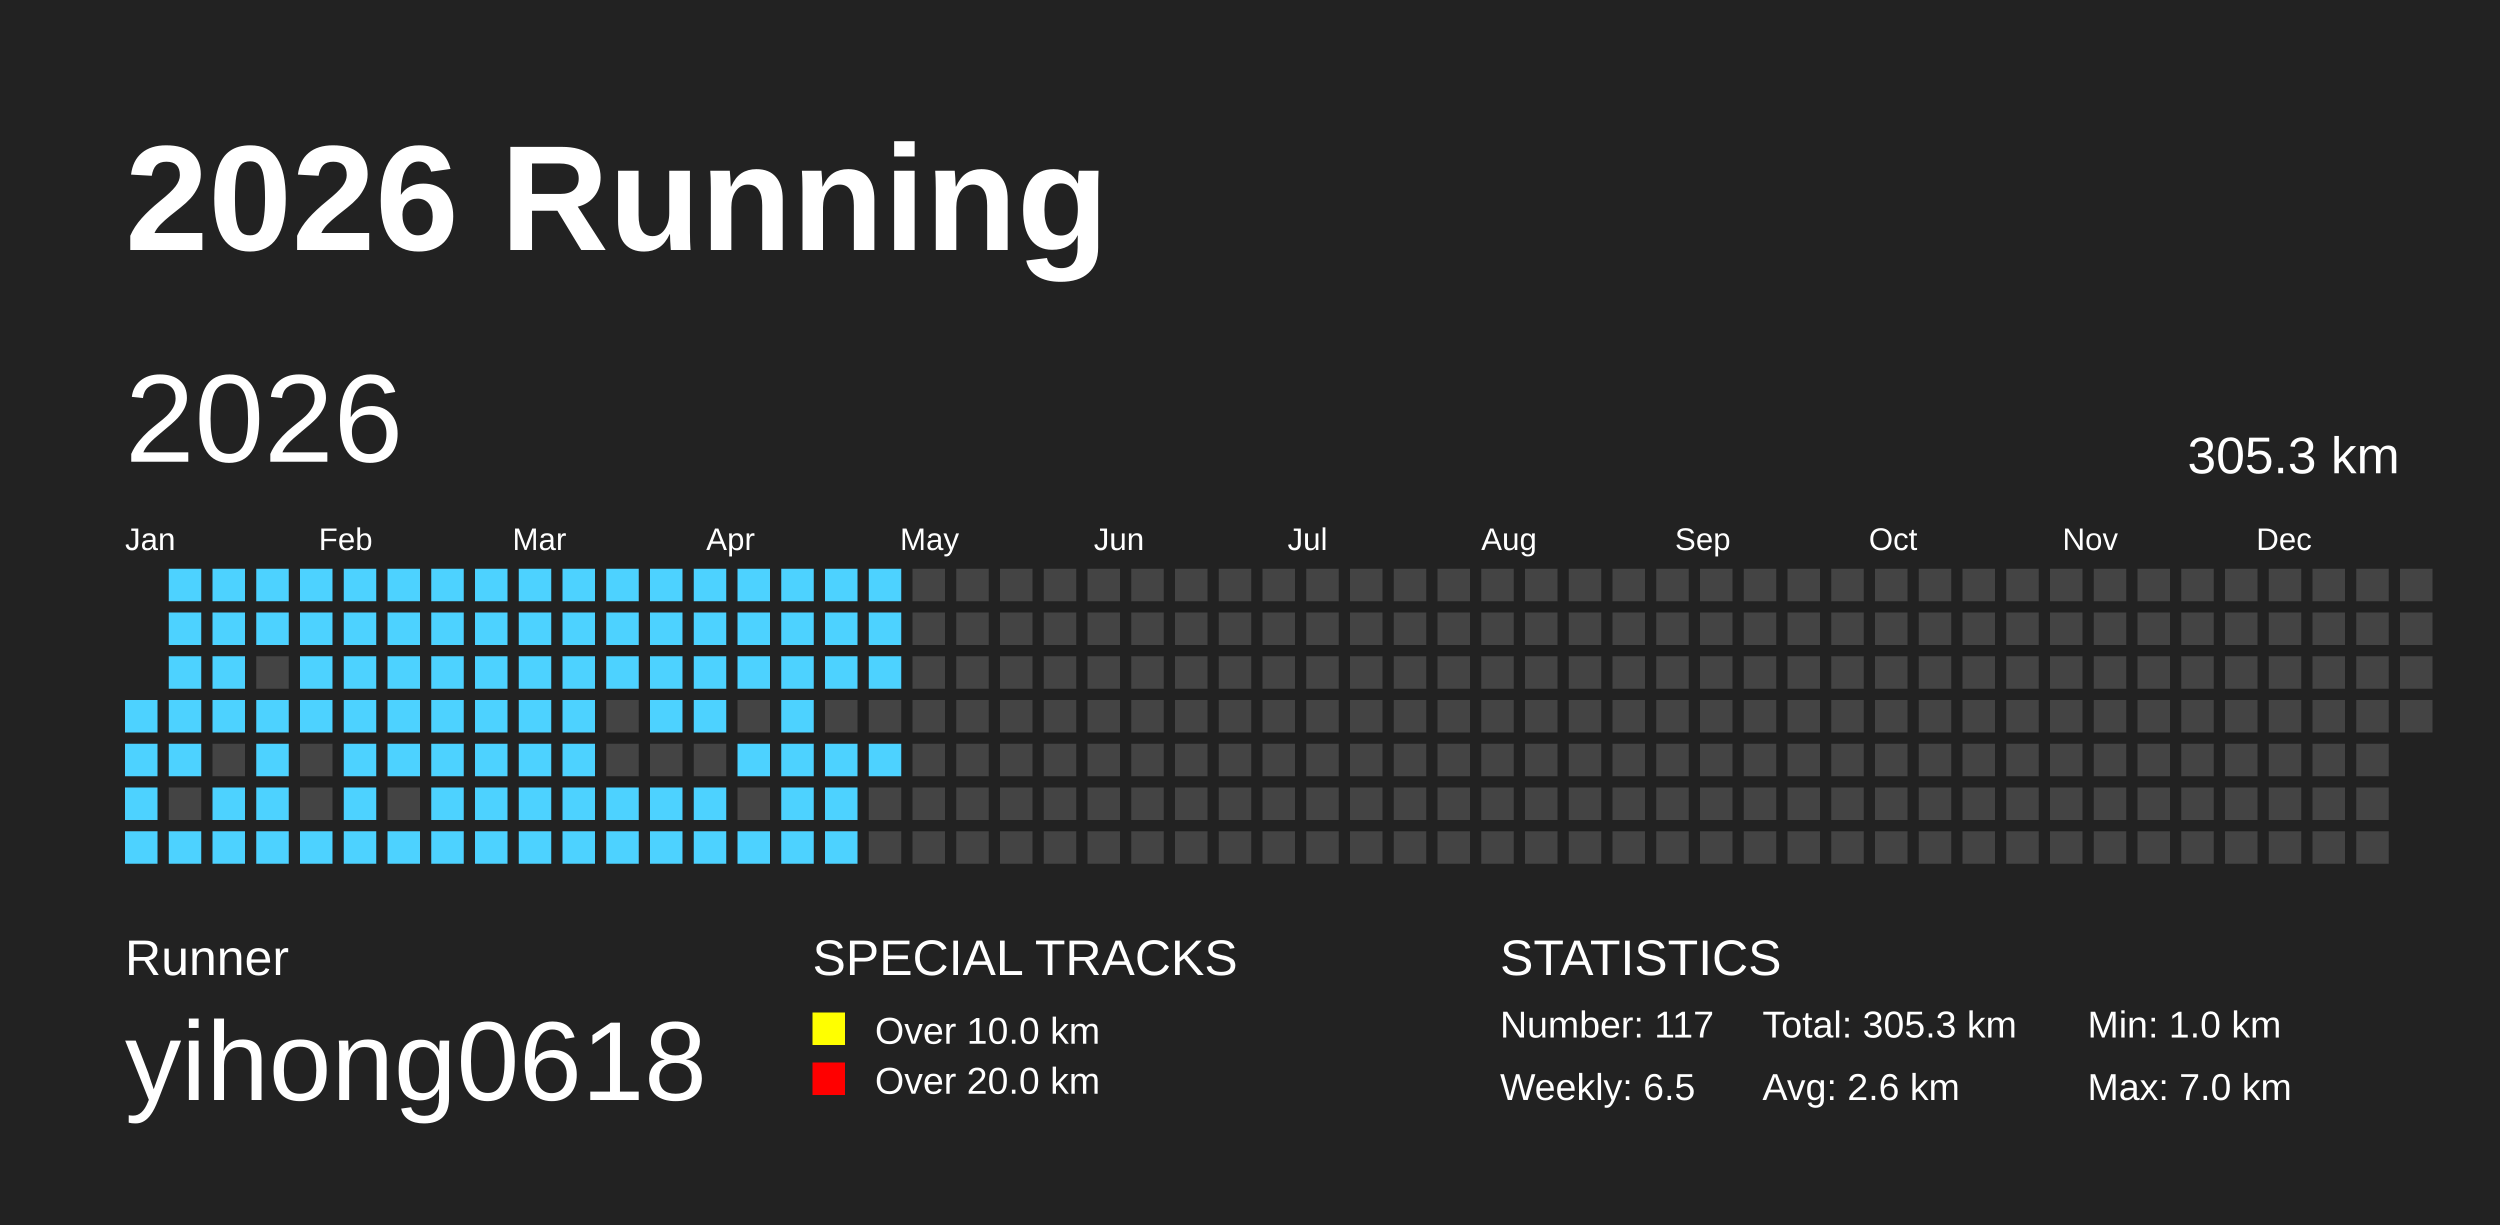
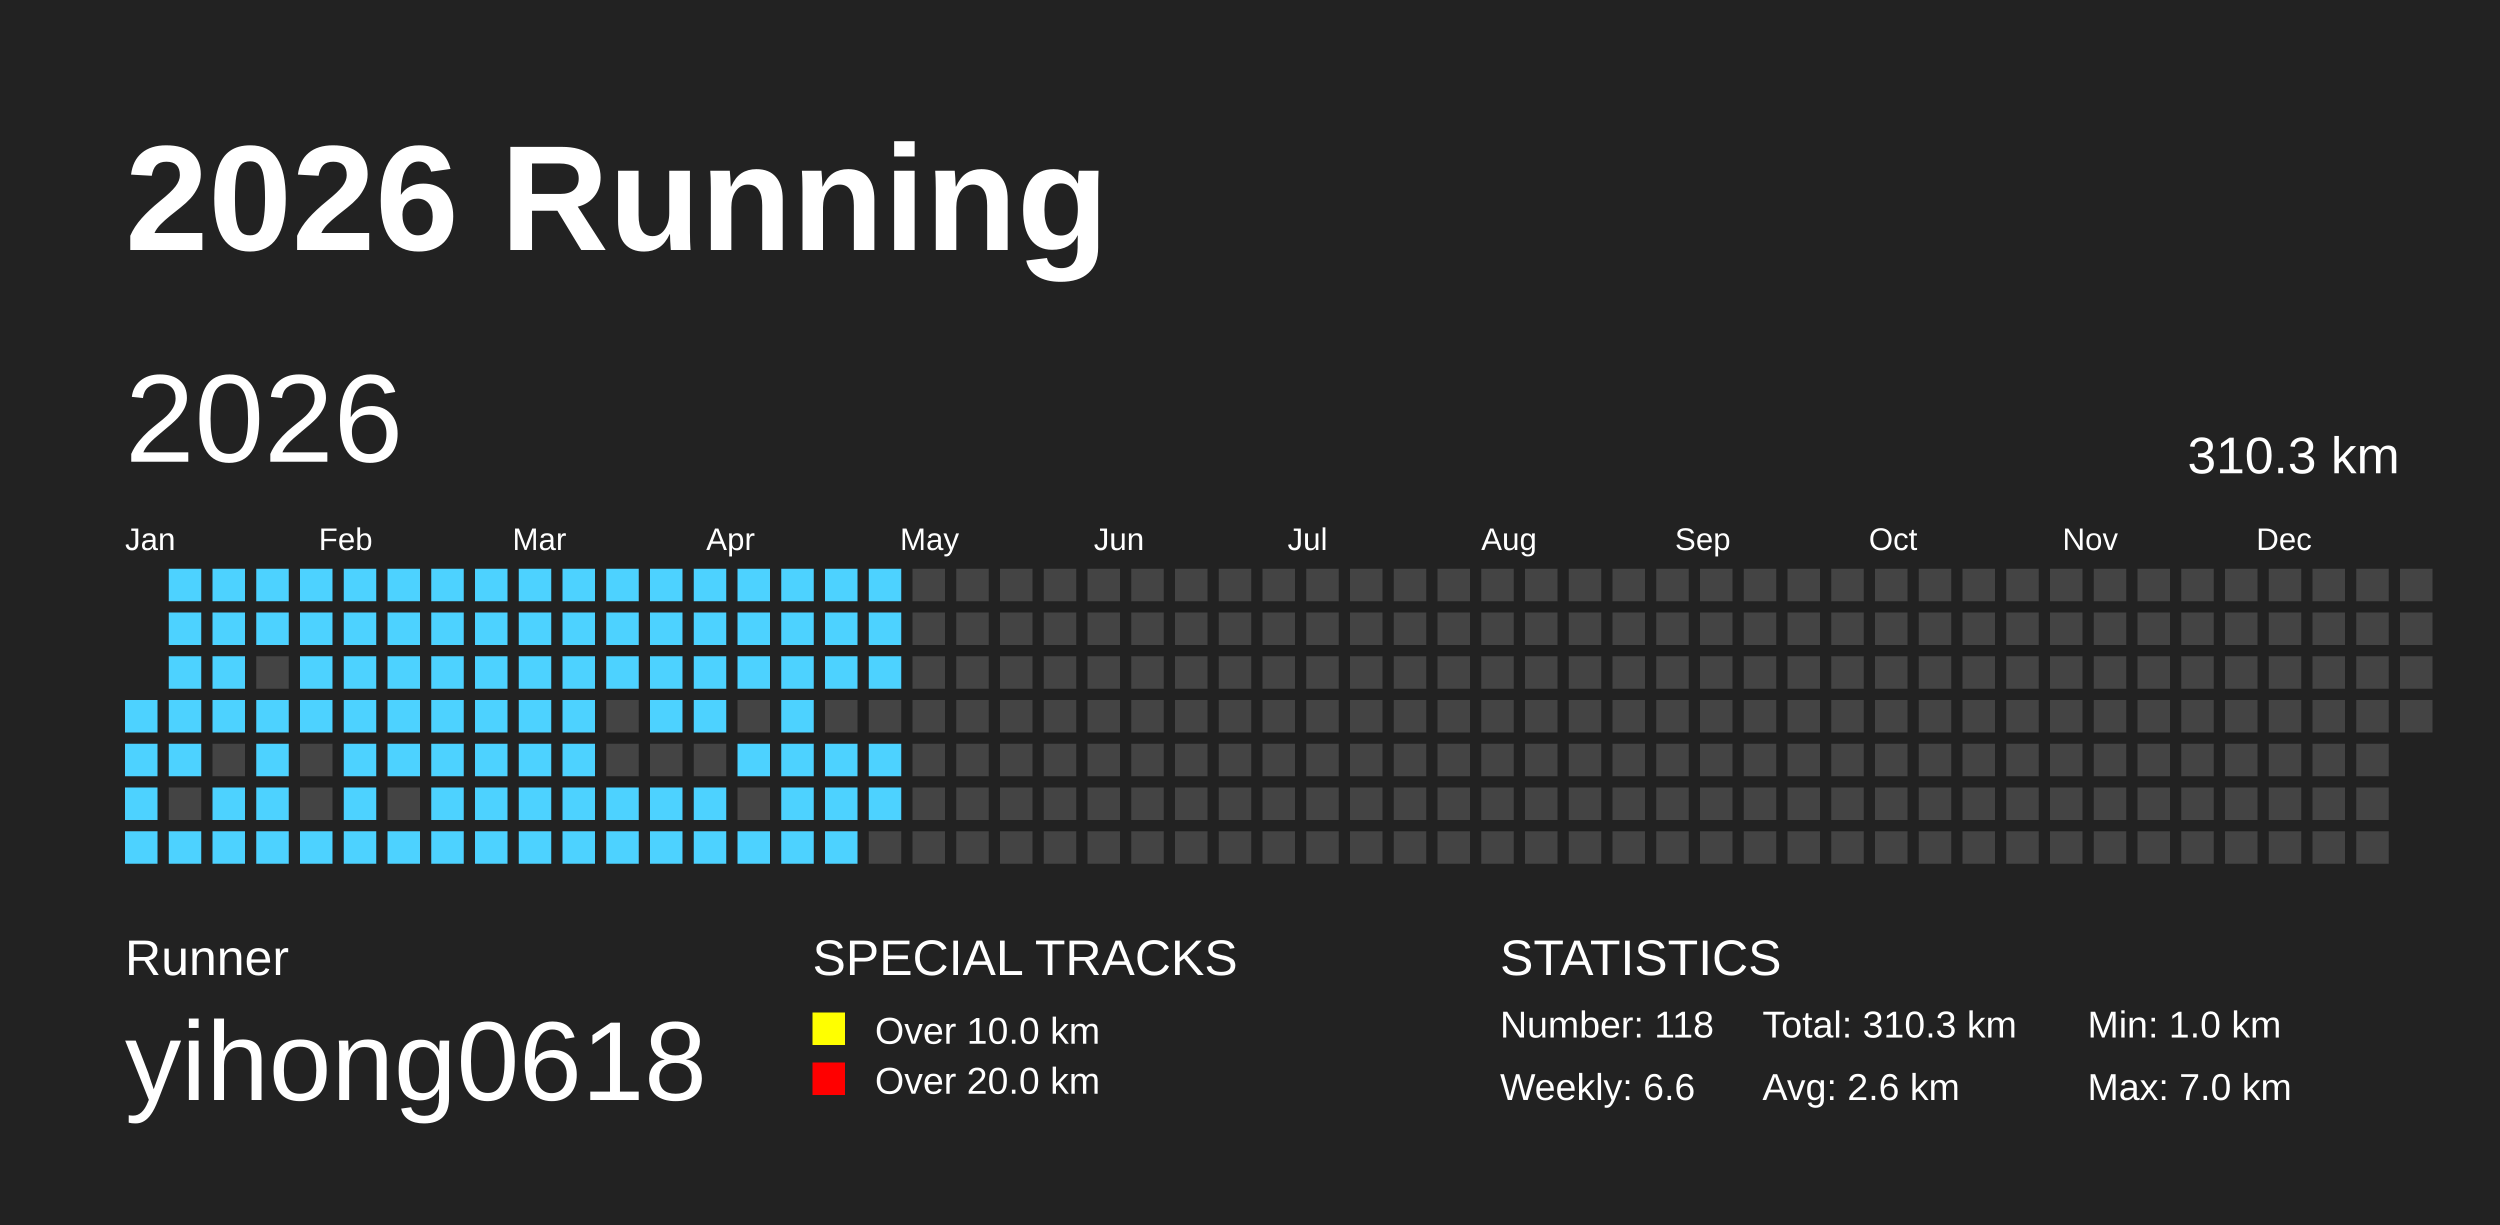
<svg xmlns="http://www.w3.org/2000/svg" baseProfile="full" height="98mm" version="1.1" viewBox="0,0,200,98" width="200mm">
  <defs />
  <rect fill="#222222" height="98" width="200" x="0" y="0" />
  <text fill="#FFFFFF" style="font-size:12px; font-family:Arial; font-weight:bold;" x="10" y="20">2026 Running</text>
  <text fill="#FFFFFF" style="font-size:4px; font-family:Arial" x="10" y="78">Runner</text>
  <text fill="#FFFFFF" style="font-size:9px; font-family:Arial" x="10" y="88">yihong0618</text>
  <text fill="#FFFFFF" style="font-size:4px; font-family:Arial" x="65" y="78">SPECIAL TRACKS</text>
  <rect fill="yellow" height="2.6" width="2.6" x="65" y="81" />
  <text fill="#FFFFFF" style="font-size:3px; font-family:Arial" x="70" y="83.5">Over 10.0 km</text>
  <rect fill="red" height="2.6" width="2.6" x="65" y="85" />
  <text fill="#FFFFFF" style="font-size:3px; font-family:Arial" x="70" y="87.5">Over 20.0 km</text>
  <text fill="#FFFFFF" style="font-size:4px; font-family:Arial" x="120" y="78">STATISTICS</text>
-   <text fill="#FFFFFF" style="font-size:3px; font-family:Arial" x="120" y="83">Number: 117</text>
-   <text fill="#FFFFFF" style="font-size:3px; font-family:Arial" x="120" y="88">Weekly: 6.5</text>
-   <text fill="#FFFFFF" style="font-size:3px; font-family:Arial" x="141" y="83">Total: 305.3 km</text>
+   <text fill="#FFFFFF" style="font-size:3px; font-family:Arial" x="120" y="83">Number: 118</text>
+   <text fill="#FFFFFF" style="font-size:3px; font-family:Arial" x="120" y="88">Weekly: 6.6</text>
+   <text fill="#FFFFFF" style="font-size:3px; font-family:Arial" x="141" y="83">Total: 310.3 km</text>
  <text fill="#FFFFFF" style="font-size:3px; font-family:Arial" x="141" y="88">Avg: 2.6 km</text>
  <text fill="#FFFFFF" style="font-size:3px; font-family:Arial" x="167" y="83">Min: 1.0 km</text>
  <text fill="#FFFFFF" style="font-size:3px; font-family:Arial" x="167" y="88">Max: 7.0 km</text>
  <text dominant-baseline="hanging" fill="#FFFFFF" style="font-size:10.0px; font-family:Arial;" x="10" y="30">2026</text>
-   <text dominant-baseline="hanging" fill="#FFFFFF" style="font-size:4.125px; font-family:Arial;" x="175" y="35">305.3 km</text>
+   <text dominant-baseline="hanging" fill="#FFFFFF" style="font-size:4.125px; font-family:Arial;" x="175" y="35">310.3 km</text>
  <text fill="#FFFFFF" style="font-size:2.5px; font-family:Arial" x="10.0" y="44">Jan</text>
  <text fill="#FFFFFF" style="font-size:2.5px; font-family:Arial" x="25.5" y="44">Feb</text>
  <text fill="#FFFFFF" style="font-size:2.5px; font-family:Arial" x="41.0" y="44">Mar</text>
  <text fill="#FFFFFF" style="font-size:2.5px; font-family:Arial" x="56.5" y="44">Apr</text>
  <text fill="#FFFFFF" style="font-size:2.5px; font-family:Arial" x="72.0" y="44">May</text>
  <text fill="#FFFFFF" style="font-size:2.5px; font-family:Arial" x="87.5" y="44">Jun</text>
  <text fill="#FFFFFF" style="font-size:2.5px; font-family:Arial" x="103.0" y="44">Jul</text>
  <text fill="#FFFFFF" style="font-size:2.5px; font-family:Arial" x="118.5" y="44">Aug</text>
  <text fill="#FFFFFF" style="font-size:2.5px; font-family:Arial" x="134.0" y="44">Sep</text>
  <text fill="#FFFFFF" style="font-size:2.5px; font-family:Arial" x="149.5" y="44">Oct</text>
  <text fill="#FFFFFF" style="font-size:2.5px; font-family:Arial" x="165.0" y="44">Nov</text>
  <text fill="#FFFFFF" style="font-size:2.5px; font-family:Arial" x="180.5" y="44">Dec</text>
  <rect fill="#4DD2FF" height="2.6" width="2.6" x="10.0" y="56.0" />
  <rect fill="#4DD2FF" height="2.6" width="2.6" x="10.0" y="59.5" />
  <rect fill="#4DD2FF" height="2.6" width="2.6" x="10.0" y="63.0" />
  <rect fill="#4DD2FF" height="2.6" width="2.6" x="10.0" y="66.5" />
  <rect fill="#4DD2FF" height="2.6" width="2.6" x="13.5" y="45.5" />
  <rect fill="#4DD2FF" height="2.6" width="2.6" x="13.5" y="49.0" />
  <rect fill="#4DD2FF" height="2.6" width="2.6" x="13.5" y="52.5" />
  <rect fill="#4DD2FF" height="2.6" width="2.6" x="13.5" y="56.0" />
  <rect fill="#4DD2FF" height="2.6" width="2.6" x="13.5" y="59.5" />
  <rect fill="#444444" height="2.6" width="2.6" x="13.5" y="63.0" />
  <rect fill="#4DD2FF" height="2.6" width="2.6" x="13.5" y="66.5" />
  <rect fill="#4DD2FF" height="2.6" width="2.6" x="17.0" y="45.5" />
  <rect fill="#4DD2FF" height="2.6" width="2.6" x="17.0" y="49.0" />
  <rect fill="#4DD2FF" height="2.6" width="2.6" x="17.0" y="52.5" />
  <rect fill="#4DD2FF" height="2.6" width="2.6" x="17.0" y="56.0" />
  <rect fill="#444444" height="2.6" width="2.6" x="17.0" y="59.5" />
  <rect fill="#4DD2FF" height="2.6" width="2.6" x="17.0" y="63.0" />
  <rect fill="#4DD2FF" height="2.6" width="2.6" x="17.0" y="66.5" />
  <rect fill="#4DD2FF" height="2.6" width="2.6" x="20.5" y="45.5" />
  <rect fill="#4DD2FF" height="2.6" width="2.6" x="20.5" y="49.0" />
  <rect fill="#444444" height="2.6" width="2.6" x="20.5" y="52.5" />
  <rect fill="#4DD2FF" height="2.6" width="2.6" x="20.5" y="56.0" />
  <rect fill="#4DD2FF" height="2.6" width="2.6" x="20.5" y="59.5" />
  <rect fill="#4DD2FF" height="2.6" width="2.6" x="20.5" y="63.0" />
  <rect fill="#4DD2FF" height="2.6" width="2.6" x="20.5" y="66.5" />
  <rect fill="#4DD2FF" height="2.6" width="2.6" x="24.0" y="45.5" />
  <rect fill="#4DD2FF" height="2.6" width="2.6" x="24.0" y="49.0" />
  <rect fill="#4DD2FF" height="2.6" width="2.6" x="24.0" y="52.5" />
  <rect fill="#4DD2FF" height="2.6" width="2.6" x="24.0" y="56.0" />
  <rect fill="#444444" height="2.6" width="2.6" x="24.0" y="59.5" />
  <rect fill="#444444" height="2.6" width="2.6" x="24.0" y="63.0" />
  <rect fill="#4DD2FF" height="2.6" width="2.6" x="24.0" y="66.5" />
  <rect fill="#4DD2FF" height="2.6" width="2.6" x="27.5" y="45.5" />
  <rect fill="#4DD2FF" height="2.6" width="2.6" x="27.5" y="49.0" />
  <rect fill="#4DD2FF" height="2.6" width="2.6" x="27.5" y="52.5" />
  <rect fill="#4DD2FF" height="2.6" width="2.6" x="27.5" y="56.0" />
  <rect fill="#4DD2FF" height="2.6" width="2.6" x="27.5" y="59.5" />
  <rect fill="#4DD2FF" height="2.6" width="2.6" x="27.5" y="63.0" />
  <rect fill="#4DD2FF" height="2.6" width="2.6" x="27.5" y="66.5" />
  <rect fill="#4DD2FF" height="2.6" width="2.6" x="31.0" y="45.5" />
  <rect fill="#4DD2FF" height="2.6" width="2.6" x="31.0" y="49.0" />
  <rect fill="#4DD2FF" height="2.6" width="2.6" x="31.0" y="52.5" />
  <rect fill="#4DD2FF" height="2.6" width="2.6" x="31.0" y="56.0" />
  <rect fill="#4DD2FF" height="2.6" width="2.6" x="31.0" y="59.5" />
  <rect fill="#444444" height="2.6" width="2.6" x="31.0" y="63.0" />
  <rect fill="#4DD2FF" height="2.6" width="2.6" x="31.0" y="66.5" />
  <rect fill="#4DD2FF" height="2.6" width="2.6" x="34.5" y="45.5" />
  <rect fill="#4DD2FF" height="2.6" width="2.6" x="34.5" y="49.0" />
  <rect fill="#4DD2FF" height="2.6" width="2.6" x="34.5" y="52.5" />
  <rect fill="#4DD2FF" height="2.6" width="2.6" x="34.5" y="56.0" />
  <rect fill="#4DD2FF" height="2.6" width="2.6" x="34.5" y="59.5" />
  <rect fill="#4DD2FF" height="2.6" width="2.6" x="34.5" y="63.0" />
  <rect fill="#4DD2FF" height="2.6" width="2.6" x="34.5" y="66.5" />
  <rect fill="#4DD2FF" height="2.6" width="2.6" x="38.0" y="45.5" />
  <rect fill="#4DD2FF" height="2.6" width="2.6" x="38.0" y="49.0" />
  <rect fill="#4DD2FF" height="2.6" width="2.6" x="38.0" y="52.5" />
  <rect fill="#4DD2FF" height="2.6" width="2.6" x="38.0" y="56.0" />
  <rect fill="#4DD2FF" height="2.6" width="2.6" x="38.0" y="59.5" />
  <rect fill="#4DD2FF" height="2.6" width="2.6" x="38.0" y="63.0" />
  <rect fill="#4DD2FF" height="2.6" width="2.6" x="38.0" y="66.5" />
  <rect fill="#4DD2FF" height="2.6" width="2.6" x="41.5" y="45.5" />
  <rect fill="#4DD2FF" height="2.6" width="2.6" x="41.5" y="49.0" />
  <rect fill="#4DD2FF" height="2.6" width="2.6" x="41.5" y="52.5" />
  <rect fill="#4DD2FF" height="2.6" width="2.6" x="41.5" y="56.0" />
  <rect fill="#4DD2FF" height="2.6" width="2.6" x="41.5" y="59.5" />
  <rect fill="#4DD2FF" height="2.6" width="2.6" x="41.5" y="63.0" />
  <rect fill="#4DD2FF" height="2.6" width="2.6" x="41.5" y="66.5" />
  <rect fill="#4DD2FF" height="2.6" width="2.6" x="45.0" y="45.5" />
  <rect fill="#4DD2FF" height="2.6" width="2.6" x="45.0" y="49.0" />
  <rect fill="#4DD2FF" height="2.6" width="2.6" x="45.0" y="52.5" />
  <rect fill="#4DD2FF" height="2.6" width="2.6" x="45.0" y="56.0" />
  <rect fill="#4DD2FF" height="2.6" width="2.6" x="45.0" y="59.5" />
  <rect fill="#4DD2FF" height="2.6" width="2.6" x="45.0" y="63.0" />
  <rect fill="#4DD2FF" height="2.6" width="2.6" x="45.0" y="66.5" />
  <rect fill="#4DD2FF" height="2.6" width="2.6" x="48.5" y="45.5" />
  <rect fill="#4DD2FF" height="2.6" width="2.6" x="48.5" y="49.0" />
  <rect fill="#4DD2FF" height="2.6" width="2.6" x="48.5" y="52.5" />
  <rect fill="#444444" height="2.6" width="2.6" x="48.5" y="56.0" />
  <rect fill="#444444" height="2.6" width="2.6" x="48.5" y="59.5" />
  <rect fill="#4DD2FF" height="2.6" width="2.6" x="48.5" y="63.0" />
  <rect fill="#4DD2FF" height="2.6" width="2.6" x="48.5" y="66.5" />
  <rect fill="#4DD2FF" height="2.6" width="2.6" x="52.0" y="45.5" />
  <rect fill="#4DD2FF" height="2.6" width="2.6" x="52.0" y="49.0" />
  <rect fill="#4DD2FF" height="2.6" width="2.6" x="52.0" y="52.5" />
  <rect fill="#4DD2FF" height="2.6" width="2.6" x="52.0" y="56.0" />
  <rect fill="#444444" height="2.6" width="2.6" x="52.0" y="59.5" />
  <rect fill="#4DD2FF" height="2.6" width="2.6" x="52.0" y="63.0" />
  <rect fill="#4DD2FF" height="2.6" width="2.6" x="52.0" y="66.5" />
  <rect fill="#4DD2FF" height="2.6" width="2.6" x="55.5" y="45.5" />
  <rect fill="#4DD2FF" height="2.6" width="2.6" x="55.5" y="49.0" />
  <rect fill="#4DD2FF" height="2.6" width="2.6" x="55.5" y="52.5" />
  <rect fill="#4DD2FF" height="2.6" width="2.6" x="55.5" y="56.0" />
  <rect fill="#444444" height="2.6" width="2.6" x="55.5" y="59.5" />
  <rect fill="#4DD2FF" height="2.6" width="2.6" x="55.5" y="63.0" />
  <rect fill="#4DD2FF" height="2.6" width="2.6" x="55.5" y="66.5" />
  <rect fill="#4DD2FF" height="2.6" width="2.6" x="59.0" y="45.5" />
  <rect fill="#4DD2FF" height="2.6" width="2.6" x="59.0" y="49.0" />
  <rect fill="#4DD2FF" height="2.6" width="2.6" x="59.0" y="52.5" />
  <rect fill="#444444" height="2.6" width="2.6" x="59.0" y="56.0" />
  <rect fill="#4DD2FF" height="2.6" width="2.6" x="59.0" y="59.5" />
  <rect fill="#444444" height="2.6" width="2.6" x="59.0" y="63.0" />
  <rect fill="#4DD2FF" height="2.6" width="2.6" x="59.0" y="66.5" />
  <rect fill="#4DD2FF" height="2.6" width="2.6" x="62.5" y="45.5" />
  <rect fill="#4DD2FF" height="2.6" width="2.6" x="62.5" y="49.0" />
  <rect fill="#4DD2FF" height="2.6" width="2.6" x="62.5" y="52.5" />
  <rect fill="#4DD2FF" height="2.6" width="2.6" x="62.5" y="56.0" />
  <rect fill="#4DD2FF" height="2.6" width="2.6" x="62.5" y="59.5" />
  <rect fill="#4DD2FF" height="2.6" width="2.6" x="62.5" y="63.0" />
  <rect fill="#4DD2FF" height="2.6" width="2.6" x="62.5" y="66.5" />
  <rect fill="#4DD2FF" height="2.6" width="2.6" x="66.0" y="45.5" />
  <rect fill="#4DD2FF" height="2.6" width="2.6" x="66.0" y="49.0" />
  <rect fill="#4DD2FF" height="2.6" width="2.6" x="66.0" y="52.5" />
  <rect fill="#444444" height="2.6" width="2.6" x="66.0" y="56.0" />
  <rect fill="#4DD2FF" height="2.6" width="2.6" x="66.0" y="59.5" />
  <rect fill="#4DD2FF" height="2.6" width="2.6" x="66.0" y="63.0" />
  <rect fill="#4DD2FF" height="2.6" width="2.6" x="66.0" y="66.5" />
  <rect fill="#4DD2FF" height="2.6" width="2.6" x="69.5" y="45.5" />
  <rect fill="#4DD2FF" height="2.6" width="2.6" x="69.5" y="49.0" />
  <rect fill="#4DD2FF" height="2.6" width="2.6" x="69.5" y="52.5" />
  <rect fill="#444444" height="2.6" width="2.6" x="69.5" y="56.0" />
  <rect fill="#4DD2FF" height="2.6" width="2.6" x="69.5" y="59.5" />
-   <rect fill="#444444" height="2.6" width="2.6" x="69.5" y="63.0" />
+   <rect fill="#4DD2FF" height="2.6" width="2.6" x="69.5" y="63.0" />
  <rect fill="#444444" height="2.6" width="2.6" x="69.5" y="66.5" />
  <rect fill="#444444" height="2.6" width="2.6" x="73.0" y="45.5" />
  <rect fill="#444444" height="2.6" width="2.6" x="73.0" y="49.0" />
  <rect fill="#444444" height="2.6" width="2.6" x="73.0" y="52.5" />
  <rect fill="#444444" height="2.6" width="2.6" x="73.0" y="56.0" />
  <rect fill="#444444" height="2.6" width="2.6" x="73.0" y="59.5" />
  <rect fill="#444444" height="2.6" width="2.6" x="73.0" y="63.0" />
  <rect fill="#444444" height="2.6" width="2.6" x="73.0" y="66.5" />
  <rect fill="#444444" height="2.6" width="2.6" x="76.5" y="45.5" />
  <rect fill="#444444" height="2.6" width="2.6" x="76.5" y="49.0" />
  <rect fill="#444444" height="2.6" width="2.6" x="76.5" y="52.5" />
  <rect fill="#444444" height="2.6" width="2.6" x="76.5" y="56.0" />
  <rect fill="#444444" height="2.6" width="2.6" x="76.5" y="59.5" />
  <rect fill="#444444" height="2.6" width="2.6" x="76.5" y="63.0" />
  <rect fill="#444444" height="2.6" width="2.6" x="76.5" y="66.5" />
  <rect fill="#444444" height="2.6" width="2.6" x="80.0" y="45.5" />
  <rect fill="#444444" height="2.6" width="2.6" x="80.0" y="49.0" />
  <rect fill="#444444" height="2.6" width="2.6" x="80.0" y="52.5" />
  <rect fill="#444444" height="2.6" width="2.6" x="80.0" y="56.0" />
  <rect fill="#444444" height="2.6" width="2.6" x="80.0" y="59.5" />
  <rect fill="#444444" height="2.6" width="2.6" x="80.0" y="63.0" />
  <rect fill="#444444" height="2.6" width="2.6" x="80.0" y="66.5" />
  <rect fill="#444444" height="2.6" width="2.6" x="83.5" y="45.5" />
  <rect fill="#444444" height="2.6" width="2.6" x="83.5" y="49.0" />
  <rect fill="#444444" height="2.6" width="2.6" x="83.5" y="52.5" />
  <rect fill="#444444" height="2.6" width="2.6" x="83.5" y="56.0" />
  <rect fill="#444444" height="2.6" width="2.6" x="83.5" y="59.5" />
  <rect fill="#444444" height="2.6" width="2.6" x="83.5" y="63.0" />
  <rect fill="#444444" height="2.6" width="2.6" x="83.5" y="66.5" />
  <rect fill="#444444" height="2.6" width="2.6" x="87.0" y="45.5" />
  <rect fill="#444444" height="2.6" width="2.6" x="87.0" y="49.0" />
  <rect fill="#444444" height="2.6" width="2.6" x="87.0" y="52.5" />
  <rect fill="#444444" height="2.6" width="2.6" x="87.0" y="56.0" />
  <rect fill="#444444" height="2.6" width="2.6" x="87.0" y="59.5" />
  <rect fill="#444444" height="2.6" width="2.6" x="87.0" y="63.0" />
  <rect fill="#444444" height="2.6" width="2.6" x="87.0" y="66.5" />
  <rect fill="#444444" height="2.6" width="2.6" x="90.5" y="45.5" />
  <rect fill="#444444" height="2.6" width="2.6" x="90.5" y="49.0" />
  <rect fill="#444444" height="2.6" width="2.6" x="90.5" y="52.5" />
  <rect fill="#444444" height="2.6" width="2.6" x="90.5" y="56.0" />
  <rect fill="#444444" height="2.6" width="2.6" x="90.5" y="59.5" />
  <rect fill="#444444" height="2.6" width="2.6" x="90.5" y="63.0" />
  <rect fill="#444444" height="2.6" width="2.6" x="90.5" y="66.5" />
  <rect fill="#444444" height="2.6" width="2.6" x="94.0" y="45.5" />
  <rect fill="#444444" height="2.6" width="2.6" x="94.0" y="49.0" />
  <rect fill="#444444" height="2.6" width="2.6" x="94.0" y="52.5" />
  <rect fill="#444444" height="2.6" width="2.6" x="94.0" y="56.0" />
  <rect fill="#444444" height="2.6" width="2.6" x="94.0" y="59.5" />
  <rect fill="#444444" height="2.6" width="2.6" x="94.0" y="63.0" />
  <rect fill="#444444" height="2.6" width="2.6" x="94.0" y="66.5" />
  <rect fill="#444444" height="2.6" width="2.6" x="97.5" y="45.5" />
  <rect fill="#444444" height="2.6" width="2.6" x="97.5" y="49.0" />
  <rect fill="#444444" height="2.6" width="2.6" x="97.5" y="52.5" />
  <rect fill="#444444" height="2.6" width="2.6" x="97.5" y="56.0" />
  <rect fill="#444444" height="2.6" width="2.6" x="97.5" y="59.5" />
  <rect fill="#444444" height="2.6" width="2.6" x="97.5" y="63.0" />
  <rect fill="#444444" height="2.6" width="2.6" x="97.5" y="66.5" />
  <rect fill="#444444" height="2.6" width="2.6" x="101.0" y="45.5" />
  <rect fill="#444444" height="2.6" width="2.6" x="101.0" y="49.0" />
  <rect fill="#444444" height="2.6" width="2.6" x="101.0" y="52.5" />
  <rect fill="#444444" height="2.6" width="2.6" x="101.0" y="56.0" />
  <rect fill="#444444" height="2.6" width="2.6" x="101.0" y="59.5" />
  <rect fill="#444444" height="2.6" width="2.6" x="101.0" y="63.0" />
  <rect fill="#444444" height="2.6" width="2.6" x="101.0" y="66.5" />
  <rect fill="#444444" height="2.6" width="2.6" x="104.5" y="45.5" />
  <rect fill="#444444" height="2.6" width="2.6" x="104.5" y="49.0" />
  <rect fill="#444444" height="2.6" width="2.6" x="104.5" y="52.5" />
  <rect fill="#444444" height="2.6" width="2.6" x="104.5" y="56.0" />
  <rect fill="#444444" height="2.6" width="2.6" x="104.5" y="59.5" />
  <rect fill="#444444" height="2.6" width="2.6" x="104.5" y="63.0" />
  <rect fill="#444444" height="2.6" width="2.6" x="104.5" y="66.5" />
  <rect fill="#444444" height="2.6" width="2.6" x="108.0" y="45.5" />
  <rect fill="#444444" height="2.6" width="2.6" x="108.0" y="49.0" />
  <rect fill="#444444" height="2.6" width="2.6" x="108.0" y="52.5" />
  <rect fill="#444444" height="2.6" width="2.6" x="108.0" y="56.0" />
  <rect fill="#444444" height="2.6" width="2.6" x="108.0" y="59.5" />
  <rect fill="#444444" height="2.6" width="2.6" x="108.0" y="63.0" />
  <rect fill="#444444" height="2.6" width="2.6" x="108.0" y="66.5" />
  <rect fill="#444444" height="2.6" width="2.6" x="111.5" y="45.5" />
  <rect fill="#444444" height="2.6" width="2.6" x="111.5" y="49.0" />
  <rect fill="#444444" height="2.6" width="2.6" x="111.5" y="52.5" />
  <rect fill="#444444" height="2.6" width="2.6" x="111.5" y="56.0" />
  <rect fill="#444444" height="2.6" width="2.6" x="111.5" y="59.5" />
  <rect fill="#444444" height="2.6" width="2.6" x="111.5" y="63.0" />
  <rect fill="#444444" height="2.6" width="2.6" x="111.5" y="66.5" />
  <rect fill="#444444" height="2.6" width="2.6" x="115.0" y="45.5" />
  <rect fill="#444444" height="2.6" width="2.6" x="115.0" y="49.0" />
  <rect fill="#444444" height="2.6" width="2.6" x="115.0" y="52.5" />
  <rect fill="#444444" height="2.6" width="2.6" x="115.0" y="56.0" />
  <rect fill="#444444" height="2.6" width="2.6" x="115.0" y="59.5" />
  <rect fill="#444444" height="2.6" width="2.6" x="115.0" y="63.0" />
  <rect fill="#444444" height="2.6" width="2.6" x="115.0" y="66.5" />
  <rect fill="#444444" height="2.6" width="2.6" x="118.5" y="45.5" />
  <rect fill="#444444" height="2.6" width="2.6" x="118.5" y="49.0" />
  <rect fill="#444444" height="2.6" width="2.6" x="118.5" y="52.5" />
  <rect fill="#444444" height="2.6" width="2.6" x="118.5" y="56.0" />
  <rect fill="#444444" height="2.6" width="2.6" x="118.5" y="59.5" />
  <rect fill="#444444" height="2.6" width="2.6" x="118.5" y="63.0" />
  <rect fill="#444444" height="2.6" width="2.6" x="118.5" y="66.5" />
  <rect fill="#444444" height="2.6" width="2.6" x="122.0" y="45.5" />
  <rect fill="#444444" height="2.6" width="2.6" x="122.0" y="49.0" />
  <rect fill="#444444" height="2.6" width="2.6" x="122.0" y="52.5" />
  <rect fill="#444444" height="2.6" width="2.6" x="122.0" y="56.0" />
  <rect fill="#444444" height="2.6" width="2.6" x="122.0" y="59.5" />
  <rect fill="#444444" height="2.6" width="2.6" x="122.0" y="63.0" />
  <rect fill="#444444" height="2.6" width="2.6" x="122.0" y="66.5" />
  <rect fill="#444444" height="2.6" width="2.6" x="125.5" y="45.5" />
  <rect fill="#444444" height="2.6" width="2.6" x="125.5" y="49.0" />
  <rect fill="#444444" height="2.6" width="2.6" x="125.5" y="52.5" />
  <rect fill="#444444" height="2.6" width="2.6" x="125.5" y="56.0" />
  <rect fill="#444444" height="2.6" width="2.6" x="125.5" y="59.5" />
  <rect fill="#444444" height="2.6" width="2.6" x="125.5" y="63.0" />
  <rect fill="#444444" height="2.6" width="2.6" x="125.5" y="66.5" />
  <rect fill="#444444" height="2.6" width="2.6" x="129.0" y="45.5" />
  <rect fill="#444444" height="2.6" width="2.6" x="129.0" y="49.0" />
  <rect fill="#444444" height="2.6" width="2.6" x="129.0" y="52.5" />
  <rect fill="#444444" height="2.6" width="2.6" x="129.0" y="56.0" />
  <rect fill="#444444" height="2.6" width="2.6" x="129.0" y="59.5" />
  <rect fill="#444444" height="2.6" width="2.6" x="129.0" y="63.0" />
  <rect fill="#444444" height="2.6" width="2.6" x="129.0" y="66.5" />
  <rect fill="#444444" height="2.6" width="2.6" x="132.5" y="45.5" />
  <rect fill="#444444" height="2.6" width="2.6" x="132.5" y="49.0" />
  <rect fill="#444444" height="2.6" width="2.6" x="132.5" y="52.5" />
  <rect fill="#444444" height="2.6" width="2.6" x="132.5" y="56.0" />
  <rect fill="#444444" height="2.6" width="2.6" x="132.5" y="59.5" />
  <rect fill="#444444" height="2.6" width="2.6" x="132.5" y="63.0" />
  <rect fill="#444444" height="2.6" width="2.6" x="132.5" y="66.5" />
  <rect fill="#444444" height="2.6" width="2.6" x="136.0" y="45.5" />
  <rect fill="#444444" height="2.6" width="2.6" x="136.0" y="49.0" />
  <rect fill="#444444" height="2.6" width="2.6" x="136.0" y="52.5" />
  <rect fill="#444444" height="2.6" width="2.6" x="136.0" y="56.0" />
  <rect fill="#444444" height="2.6" width="2.6" x="136.0" y="59.5" />
  <rect fill="#444444" height="2.6" width="2.6" x="136.0" y="63.0" />
  <rect fill="#444444" height="2.6" width="2.6" x="136.0" y="66.5" />
  <rect fill="#444444" height="2.6" width="2.6" x="139.5" y="45.5" />
  <rect fill="#444444" height="2.6" width="2.6" x="139.5" y="49.0" />
  <rect fill="#444444" height="2.6" width="2.6" x="139.5" y="52.5" />
  <rect fill="#444444" height="2.6" width="2.6" x="139.5" y="56.0" />
  <rect fill="#444444" height="2.6" width="2.6" x="139.5" y="59.5" />
  <rect fill="#444444" height="2.6" width="2.6" x="139.5" y="63.0" />
  <rect fill="#444444" height="2.6" width="2.6" x="139.5" y="66.5" />
  <rect fill="#444444" height="2.6" width="2.6" x="143.0" y="45.5" />
  <rect fill="#444444" height="2.6" width="2.6" x="143.0" y="49.0" />
  <rect fill="#444444" height="2.6" width="2.6" x="143.0" y="52.5" />
  <rect fill="#444444" height="2.6" width="2.6" x="143.0" y="56.0" />
  <rect fill="#444444" height="2.6" width="2.6" x="143.0" y="59.5" />
  <rect fill="#444444" height="2.6" width="2.6" x="143.0" y="63.0" />
  <rect fill="#444444" height="2.6" width="2.6" x="143.0" y="66.5" />
  <rect fill="#444444" height="2.6" width="2.6" x="146.5" y="45.5" />
  <rect fill="#444444" height="2.6" width="2.6" x="146.5" y="49.0" />
  <rect fill="#444444" height="2.6" width="2.6" x="146.5" y="52.5" />
  <rect fill="#444444" height="2.6" width="2.6" x="146.5" y="56.0" />
  <rect fill="#444444" height="2.6" width="2.6" x="146.5" y="59.5" />
  <rect fill="#444444" height="2.6" width="2.6" x="146.5" y="63.0" />
  <rect fill="#444444" height="2.6" width="2.6" x="146.5" y="66.5" />
  <rect fill="#444444" height="2.6" width="2.6" x="150.0" y="45.5" />
  <rect fill="#444444" height="2.6" width="2.6" x="150.0" y="49.0" />
  <rect fill="#444444" height="2.6" width="2.6" x="150.0" y="52.5" />
  <rect fill="#444444" height="2.6" width="2.6" x="150.0" y="56.0" />
  <rect fill="#444444" height="2.6" width="2.6" x="150.0" y="59.5" />
  <rect fill="#444444" height="2.6" width="2.6" x="150.0" y="63.0" />
  <rect fill="#444444" height="2.6" width="2.6" x="150.0" y="66.5" />
  <rect fill="#444444" height="2.6" width="2.6" x="153.5" y="45.5" />
  <rect fill="#444444" height="2.6" width="2.6" x="153.5" y="49.0" />
  <rect fill="#444444" height="2.6" width="2.6" x="153.5" y="52.5" />
  <rect fill="#444444" height="2.6" width="2.6" x="153.5" y="56.0" />
  <rect fill="#444444" height="2.6" width="2.6" x="153.5" y="59.5" />
  <rect fill="#444444" height="2.6" width="2.6" x="153.5" y="63.0" />
  <rect fill="#444444" height="2.6" width="2.6" x="153.5" y="66.5" />
  <rect fill="#444444" height="2.6" width="2.6" x="157.0" y="45.5" />
  <rect fill="#444444" height="2.6" width="2.6" x="157.0" y="49.0" />
  <rect fill="#444444" height="2.6" width="2.6" x="157.0" y="52.5" />
  <rect fill="#444444" height="2.6" width="2.6" x="157.0" y="56.0" />
  <rect fill="#444444" height="2.6" width="2.6" x="157.0" y="59.5" />
  <rect fill="#444444" height="2.6" width="2.6" x="157.0" y="63.0" />
  <rect fill="#444444" height="2.6" width="2.6" x="157.0" y="66.5" />
  <rect fill="#444444" height="2.6" width="2.6" x="160.5" y="45.5" />
  <rect fill="#444444" height="2.6" width="2.6" x="160.5" y="49.0" />
  <rect fill="#444444" height="2.6" width="2.6" x="160.5" y="52.5" />
  <rect fill="#444444" height="2.6" width="2.6" x="160.5" y="56.0" />
  <rect fill="#444444" height="2.6" width="2.6" x="160.5" y="59.5" />
  <rect fill="#444444" height="2.6" width="2.6" x="160.5" y="63.0" />
  <rect fill="#444444" height="2.6" width="2.6" x="160.5" y="66.5" />
  <rect fill="#444444" height="2.6" width="2.6" x="164.0" y="45.5" />
  <rect fill="#444444" height="2.6" width="2.6" x="164.0" y="49.0" />
  <rect fill="#444444" height="2.6" width="2.6" x="164.0" y="52.5" />
  <rect fill="#444444" height="2.6" width="2.6" x="164.0" y="56.0" />
  <rect fill="#444444" height="2.6" width="2.6" x="164.0" y="59.5" />
  <rect fill="#444444" height="2.6" width="2.6" x="164.0" y="63.0" />
  <rect fill="#444444" height="2.6" width="2.6" x="164.0" y="66.5" />
  <rect fill="#444444" height="2.6" width="2.6" x="167.5" y="45.5" />
  <rect fill="#444444" height="2.6" width="2.6" x="167.5" y="49.0" />
  <rect fill="#444444" height="2.6" width="2.6" x="167.5" y="52.5" />
  <rect fill="#444444" height="2.6" width="2.6" x="167.5" y="56.0" />
  <rect fill="#444444" height="2.6" width="2.6" x="167.5" y="59.5" />
  <rect fill="#444444" height="2.6" width="2.6" x="167.5" y="63.0" />
  <rect fill="#444444" height="2.6" width="2.6" x="167.5" y="66.5" />
  <rect fill="#444444" height="2.6" width="2.6" x="171.0" y="45.5" />
  <rect fill="#444444" height="2.6" width="2.6" x="171.0" y="49.0" />
  <rect fill="#444444" height="2.6" width="2.6" x="171.0" y="52.5" />
  <rect fill="#444444" height="2.6" width="2.6" x="171.0" y="56.0" />
  <rect fill="#444444" height="2.6" width="2.6" x="171.0" y="59.5" />
  <rect fill="#444444" height="2.6" width="2.6" x="171.0" y="63.0" />
  <rect fill="#444444" height="2.6" width="2.6" x="171.0" y="66.5" />
  <rect fill="#444444" height="2.6" width="2.6" x="174.5" y="45.5" />
  <rect fill="#444444" height="2.6" width="2.6" x="174.5" y="49.0" />
  <rect fill="#444444" height="2.6" width="2.6" x="174.5" y="52.5" />
  <rect fill="#444444" height="2.6" width="2.6" x="174.5" y="56.0" />
  <rect fill="#444444" height="2.6" width="2.6" x="174.5" y="59.5" />
  <rect fill="#444444" height="2.6" width="2.6" x="174.5" y="63.0" />
  <rect fill="#444444" height="2.6" width="2.6" x="174.5" y="66.5" />
  <rect fill="#444444" height="2.6" width="2.6" x="178.0" y="45.5" />
  <rect fill="#444444" height="2.6" width="2.6" x="178.0" y="49.0" />
  <rect fill="#444444" height="2.6" width="2.6" x="178.0" y="52.5" />
  <rect fill="#444444" height="2.6" width="2.6" x="178.0" y="56.0" />
  <rect fill="#444444" height="2.6" width="2.6" x="178.0" y="59.5" />
  <rect fill="#444444" height="2.6" width="2.6" x="178.0" y="63.0" />
  <rect fill="#444444" height="2.6" width="2.6" x="178.0" y="66.5" />
  <rect fill="#444444" height="2.6" width="2.6" x="181.5" y="45.5" />
  <rect fill="#444444" height="2.6" width="2.6" x="181.5" y="49.0" />
  <rect fill="#444444" height="2.6" width="2.6" x="181.5" y="52.5" />
  <rect fill="#444444" height="2.6" width="2.6" x="181.5" y="56.0" />
  <rect fill="#444444" height="2.6" width="2.6" x="181.5" y="59.5" />
  <rect fill="#444444" height="2.6" width="2.6" x="181.5" y="63.0" />
  <rect fill="#444444" height="2.6" width="2.6" x="181.5" y="66.5" />
  <rect fill="#444444" height="2.6" width="2.6" x="185.0" y="45.5" />
  <rect fill="#444444" height="2.6" width="2.6" x="185.0" y="49.0" />
  <rect fill="#444444" height="2.6" width="2.6" x="185.0" y="52.5" />
  <rect fill="#444444" height="2.6" width="2.6" x="185.0" y="56.0" />
  <rect fill="#444444" height="2.6" width="2.6" x="185.0" y="59.5" />
  <rect fill="#444444" height="2.6" width="2.6" x="185.0" y="63.0" />
  <rect fill="#444444" height="2.6" width="2.6" x="185.0" y="66.5" />
  <rect fill="#444444" height="2.6" width="2.6" x="188.5" y="45.5" />
  <rect fill="#444444" height="2.6" width="2.6" x="188.5" y="49.0" />
  <rect fill="#444444" height="2.6" width="2.6" x="188.5" y="52.5" />
  <rect fill="#444444" height="2.6" width="2.6" x="188.5" y="56.0" />
  <rect fill="#444444" height="2.6" width="2.6" x="188.5" y="59.5" />
  <rect fill="#444444" height="2.6" width="2.6" x="188.5" y="63.0" />
  <rect fill="#444444" height="2.6" width="2.6" x="188.5" y="66.5" />
  <rect fill="#444444" height="2.6" width="2.6" x="192.0" y="45.5" />
  <rect fill="#444444" height="2.6" width="2.6" x="192.0" y="49.0" />
  <rect fill="#444444" height="2.6" width="2.6" x="192.0" y="52.5" />
  <rect fill="#444444" height="2.6" width="2.6" x="192.0" y="56.0" />
</svg>
